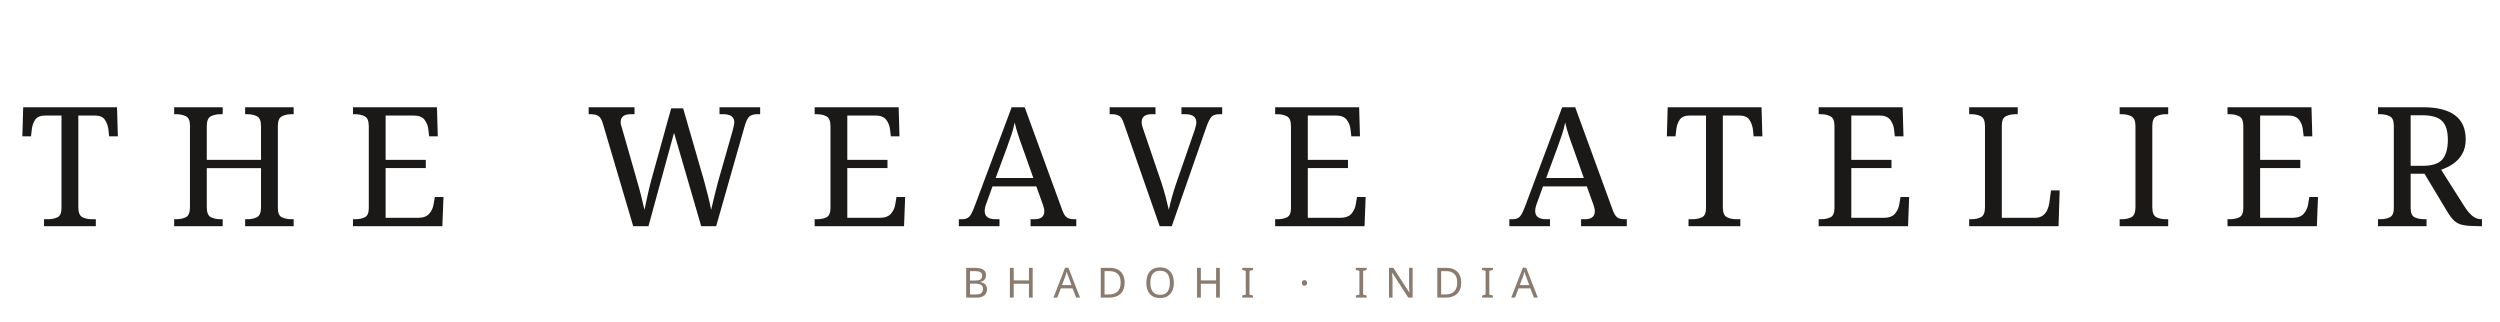
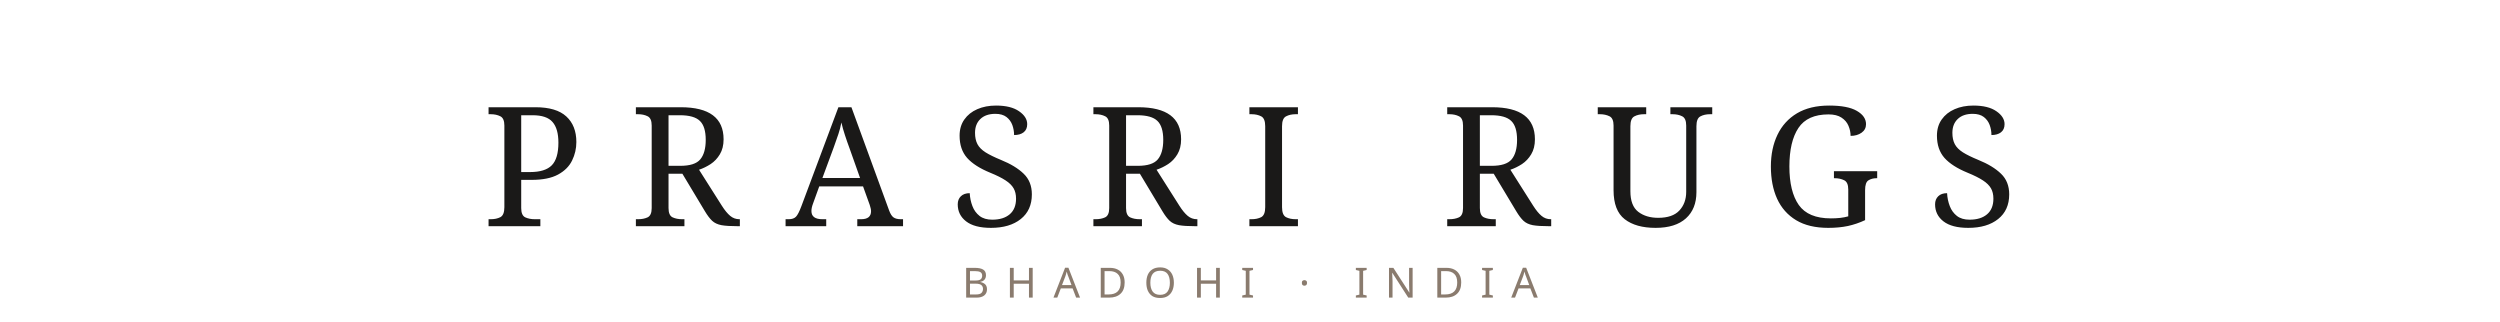
<svg xmlns="http://www.w3.org/2000/svg" viewBox="0 0 420 54" fill="none">
  <text x="50%" y="38" text-anchor="middle" font-family="'Cormorant Garamond', Georgia, serif" font-size="28" font-weight="400" letter-spacing="0.28em" fill="#1A1918">
-     THE WEAVE ATELIER
+     PRASRI RUGS
  </text>
  <text x="50%" y="50" text-anchor="middle" font-family="'Plus Jakarta Sans', sans-serif" font-size="7" font-weight="500" letter-spacing="0.4em" fill="#8A7B6E">
    BHADOHI · INDIA
  </text>
</svg>
